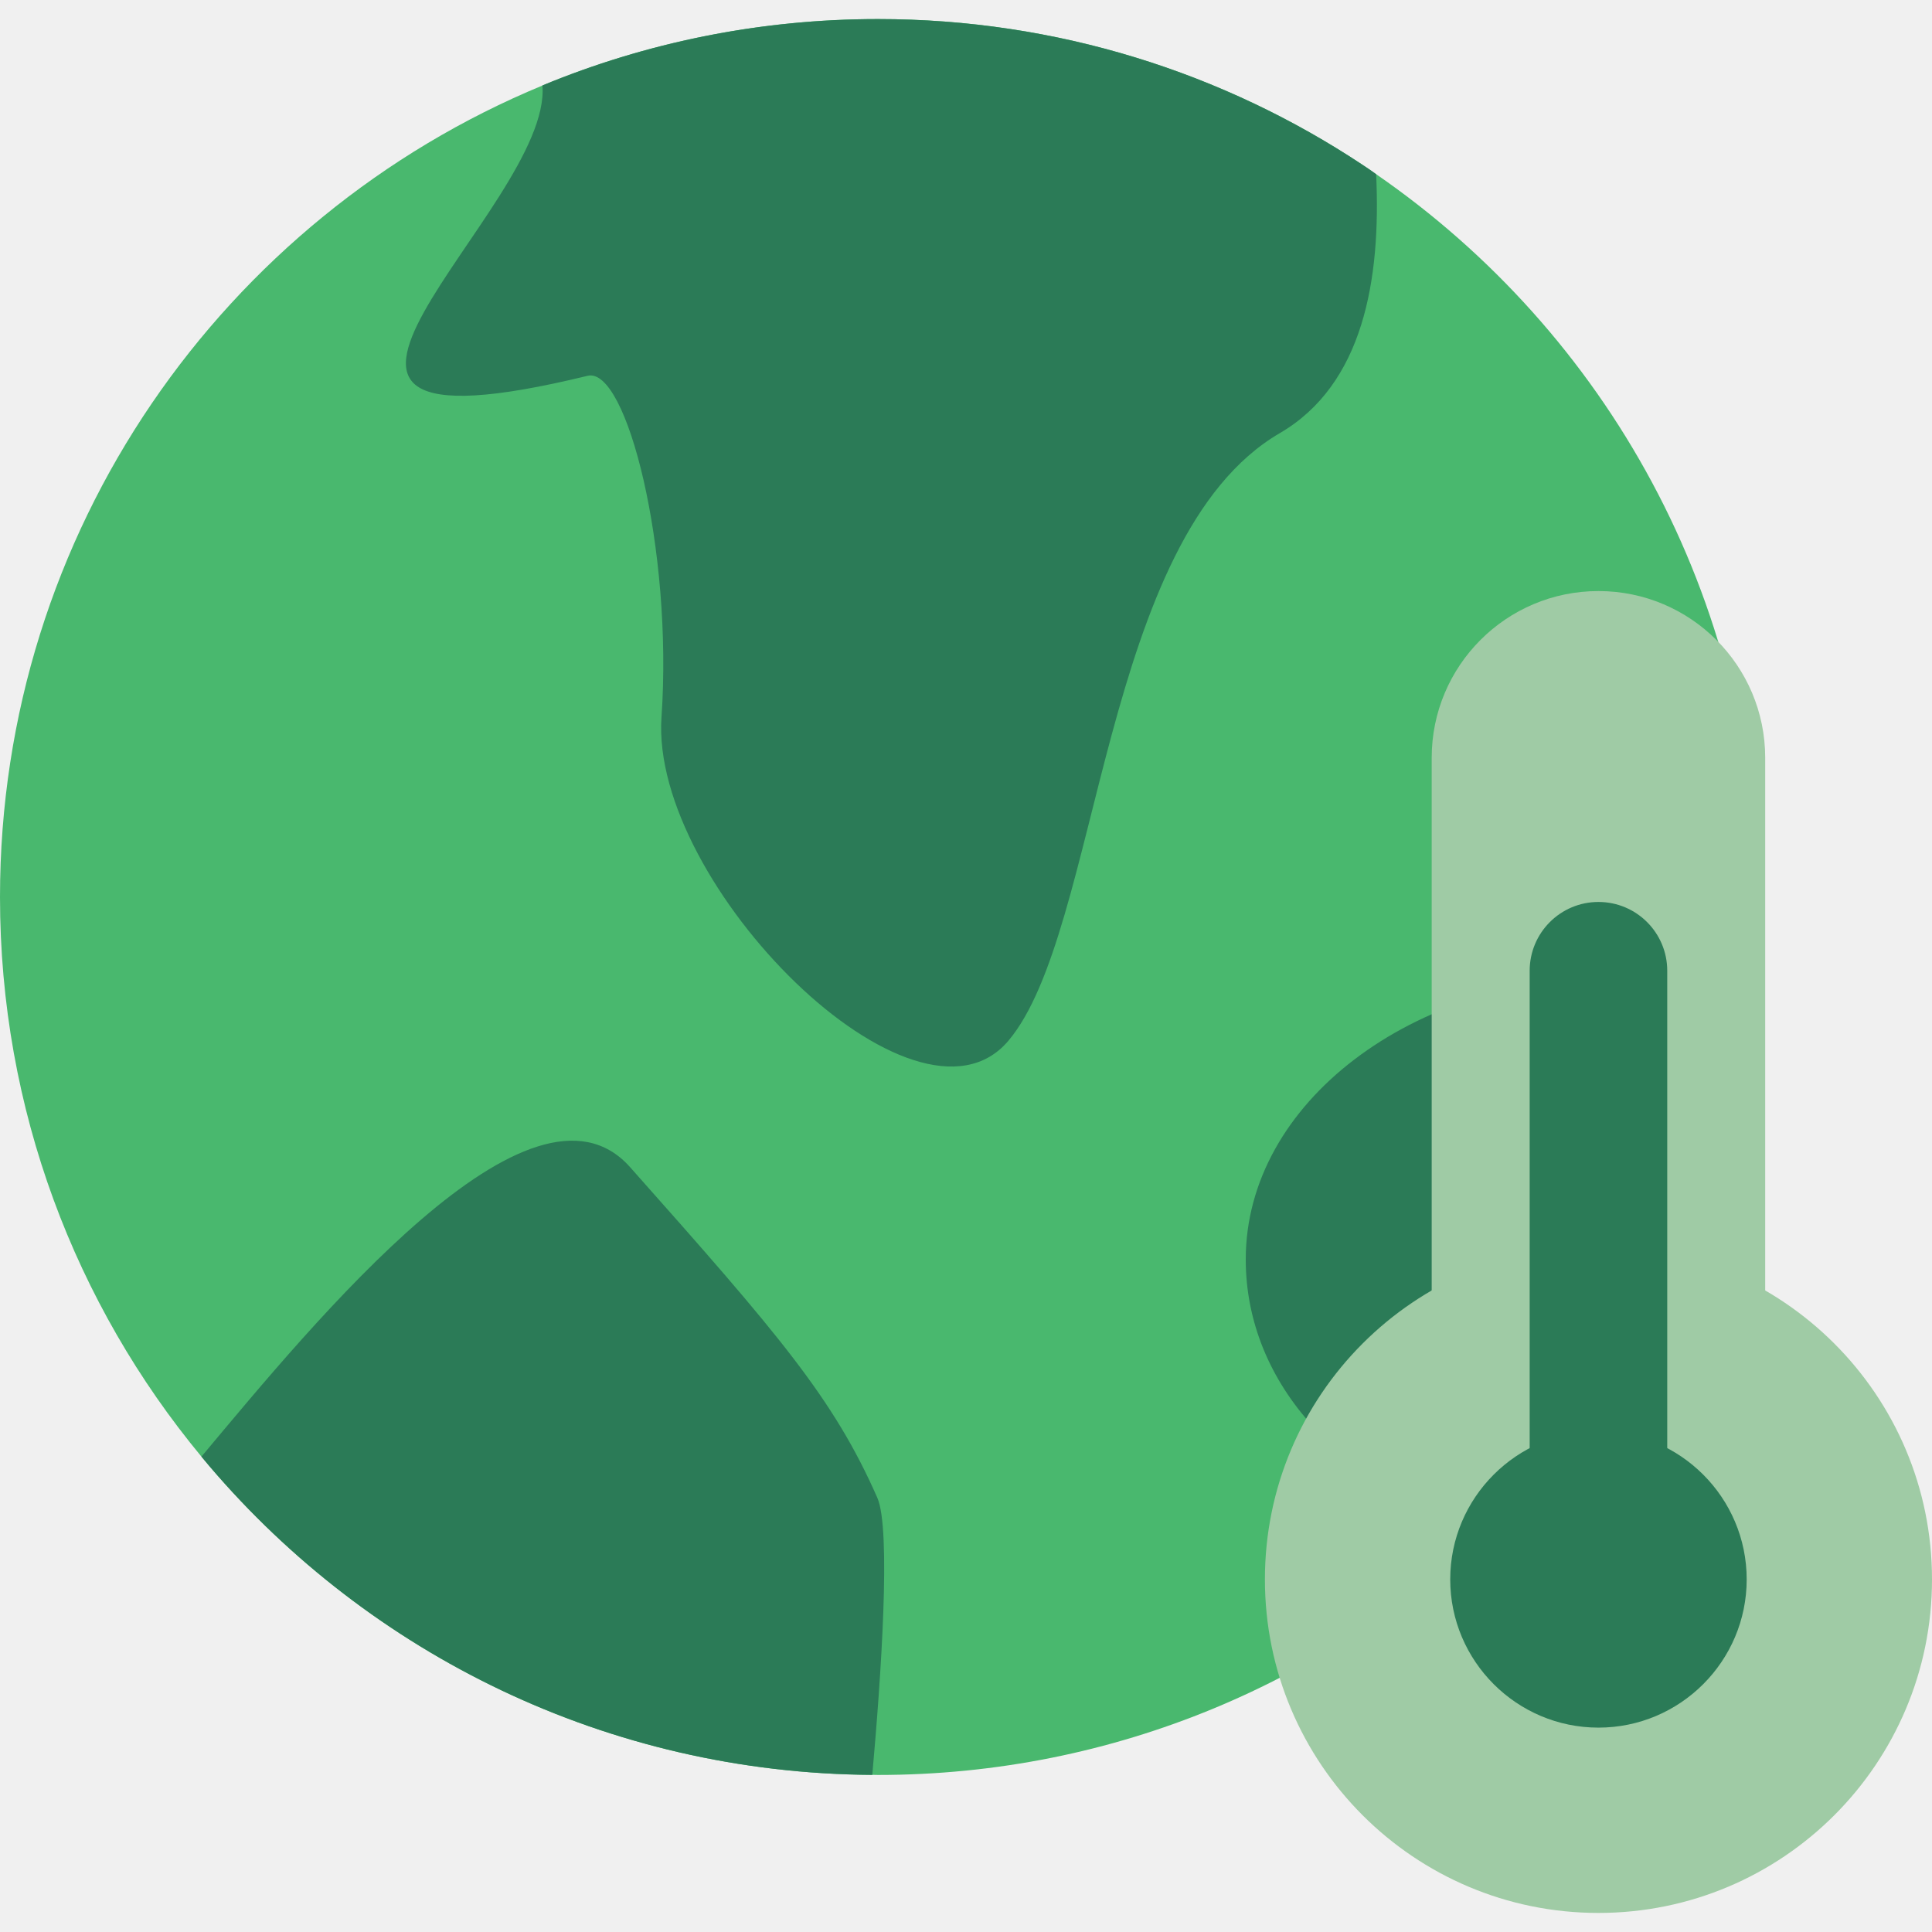
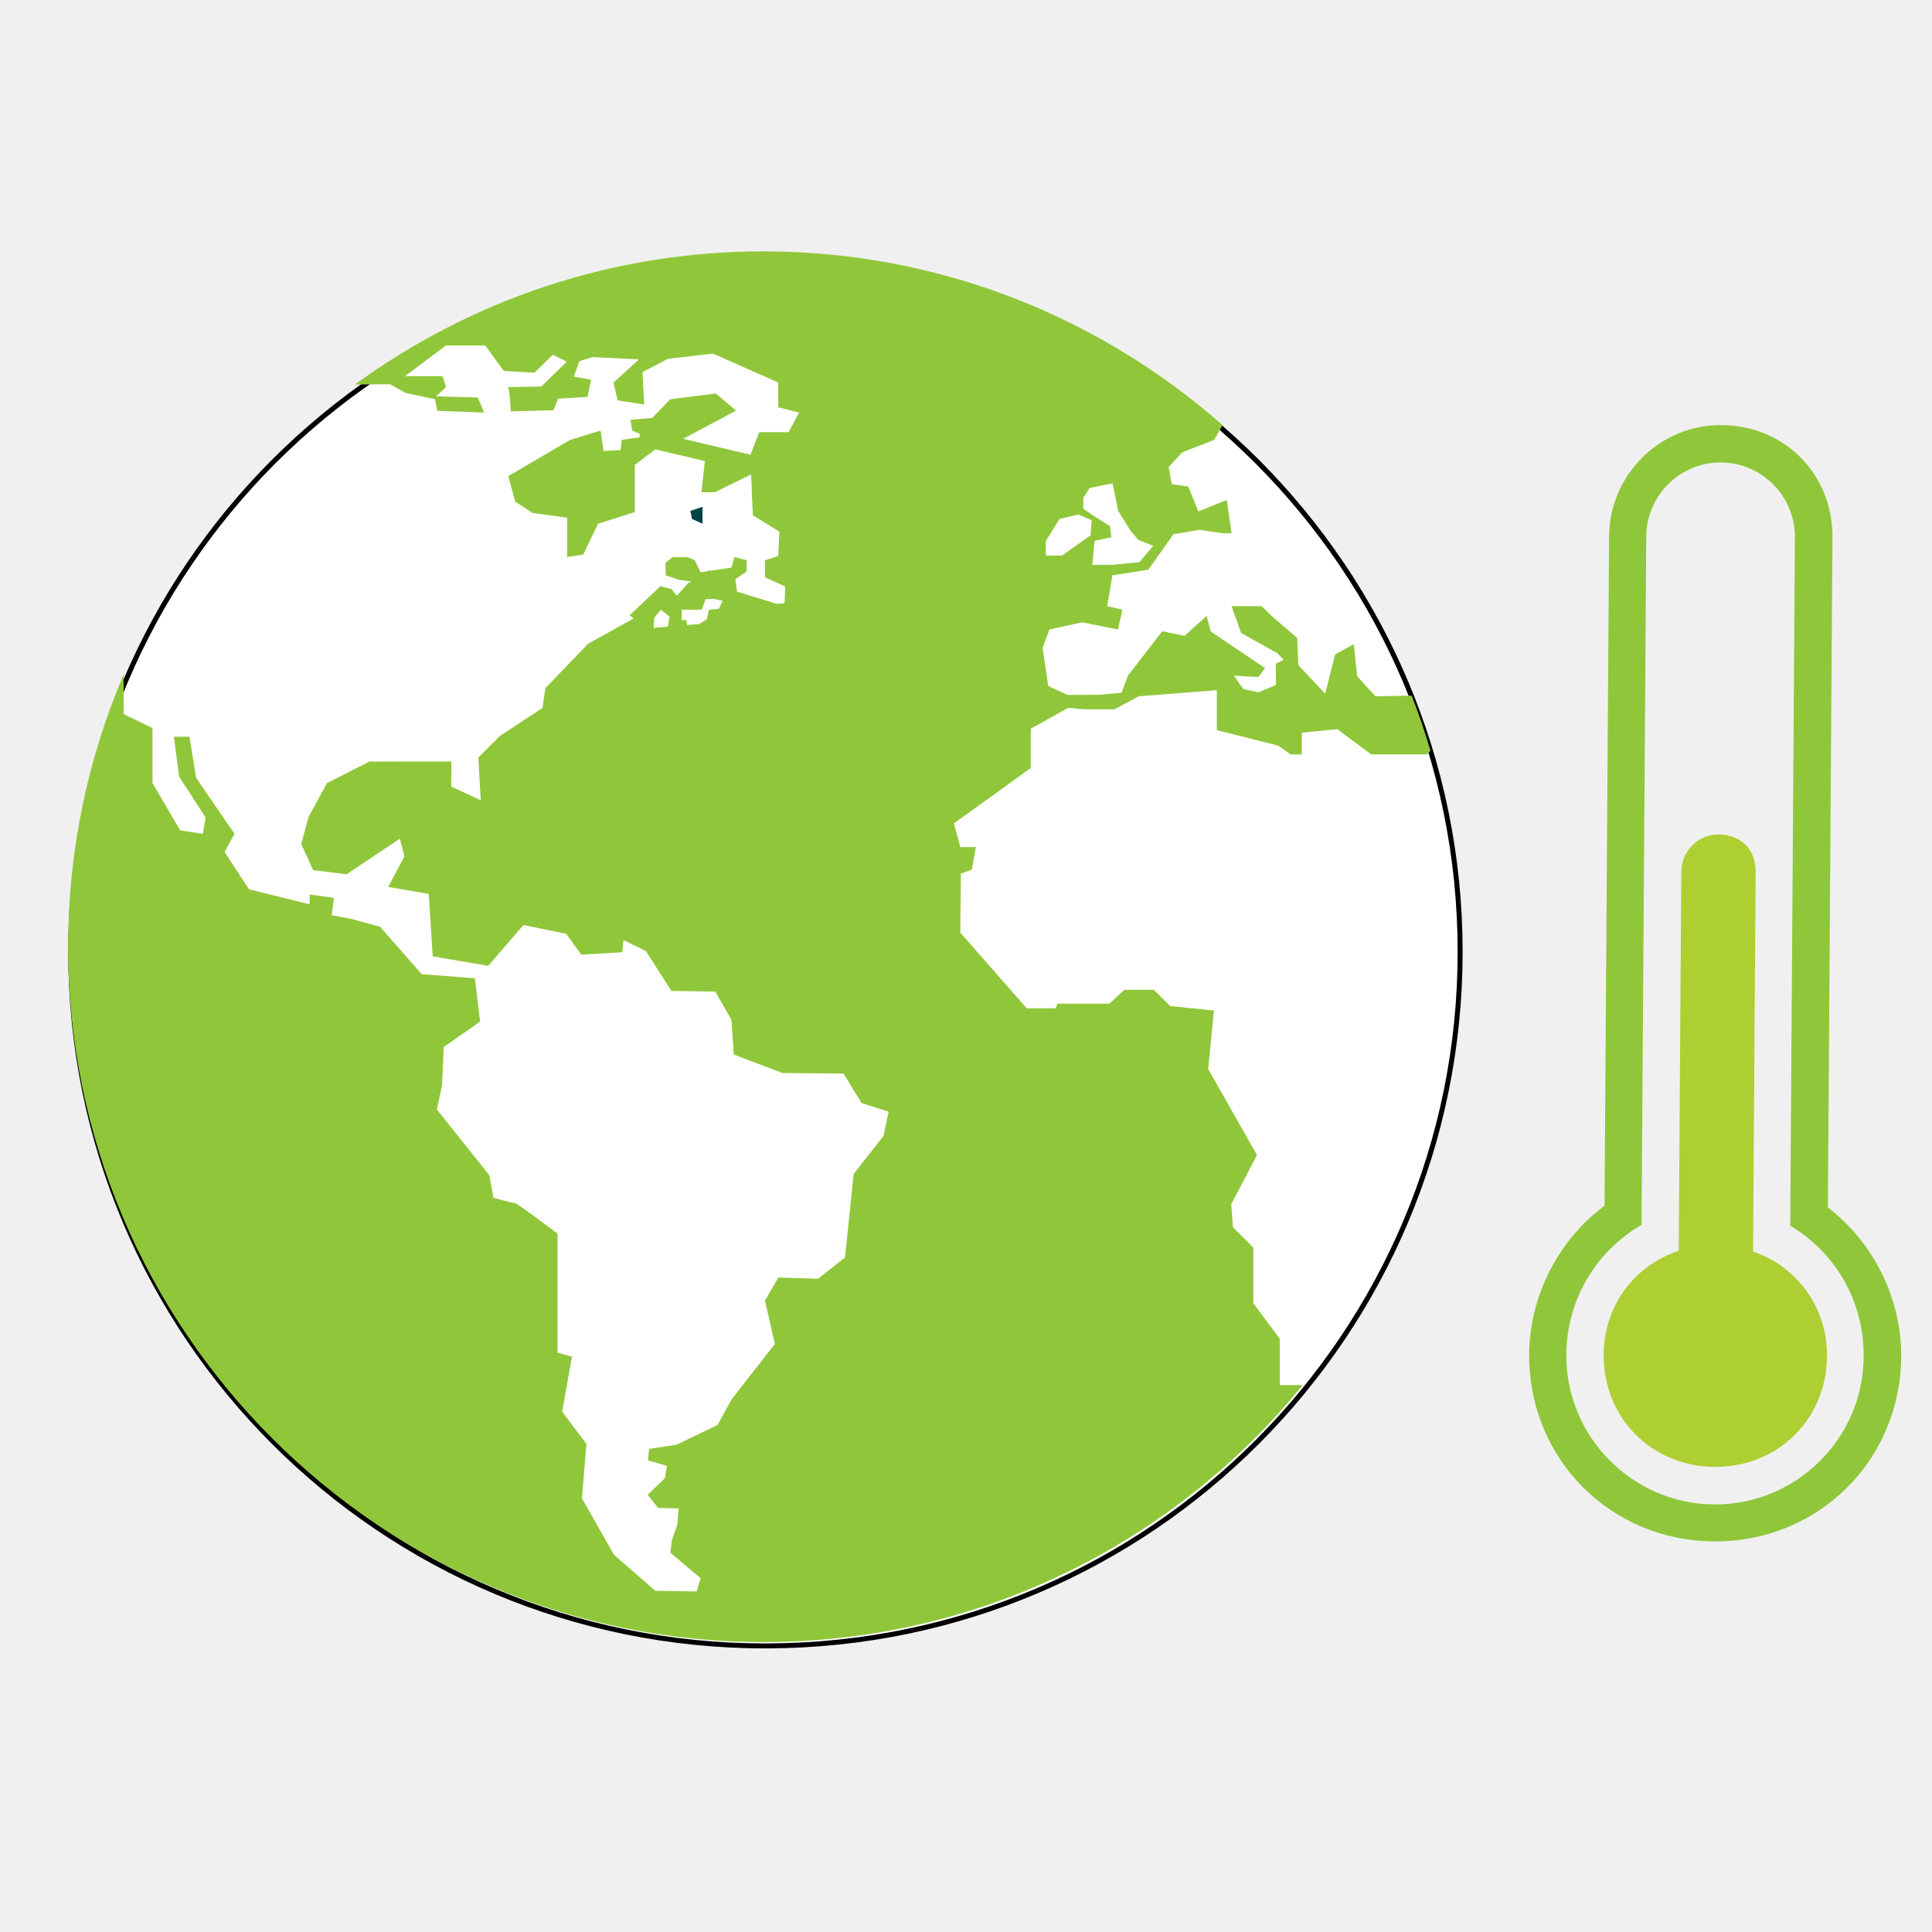
- <svg xmlns="http://www.w3.org/2000/svg" version="1.1" id="Layer_1" x="0px" y="0px" viewBox="0 0 312.768 312.768" style="enable-background:new 0 0 312.768 312.768;" xml:space="preserve">
-   <g id="XMLID_921_">
-     <g id="XMLID_922_">
-       <path id="XMLID_923_" style="fill:#49B86E;" d="M284.26,145.216c0,5.561-0.32,11.035-0.946,16.421    c-0.015,0.087-0.015,0.175-0.029,0.262c-3.756,32.217-18.299,61.129-39.918,83.068c-0.757,0.772-1.529,1.543-2.315,2.285    c-25.579,24.822-60.474,40.093-98.922,40.093c-0.233,0-0.451,0-0.684-0.014h-0.233c-42.946-0.262-81.365-19.581-107.249-49.905    l-1.354-1.616C12.243,211.222,0,179.645,0,145.216C0,85.95,36.264,35.172,87.814,13.844c0.611-0.262,1.223-0.51,1.834-0.757    C105.88,6.638,123.597,3.086,142.13,3.086c29.014,0,56.005,8.706,78.497,23.628c0.728,0.48,1.441,0.961,2.155,1.485    C259.919,53.806,284.26,96.665,284.26,145.216z" />
-       <path id="XMLID_924_" style="fill:#2B7B57;" d="M207.175,70.125c-29.014,16.917-28.927,80.637-43.936,98.369    c-15.009,17.761-58.028-25.345-56.15-52.394c1.863-27.034-5.605-56.812-11.967-55.262c-62.512,15.228-5.679-27.089-7.309-47.006    c16.729-6.919,35.084-10.745,54.317-10.745c29.014,0,56.005,8.706,78.497,23.628c0.728,0.48,1.441,0.961,2.155,1.485    C223.582,45.289,220.7,62.25,207.175,70.125z" />
-       <path id="XMLID_925_" style="fill:#2B7B57;" d="M141.213,287.331c-42.946-0.262-81.365-19.581-107.249-49.905l-1.354-1.616    c18.357-21.924,53.415-64.832,69.4-46.853c24.006,27.02,32.916,37.372,40.02,53.515    C144.278,247.581,142.64,271.434,141.213,287.331z" />
-       <path id="XMLID_926_" style="fill:#2B7B57;" d="M283.314,161.637c-0.015,0.087-0.015,0.175-0.029,0.262    c-3.756,32.217-18.299,61.129-39.918,83.068c-0.757,0.772-1.529,1.543-2.315,2.285c-23.628-6.071-39.38-23.191-39.38-43.368    c0-25.273,26.874-45.771,60.038-45.771C269.862,158.114,276.457,159.352,283.314,161.637z" />
+ <svg xmlns="http://www.w3.org/2000/svg" id="svg2" version="1.1" xml:space="preserve" width="300" height="300" viewBox="0 0 300 300">
+   <defs id="defs6">
+     <clipPath clipPathUnits="userSpaceOnUse" id="clipPath16">
+       <path d="m 0,566.93 566.93,0 L 566.93,0 0,0 0,566.93 Z" id="path18" />
+     </clipPath>
+   </defs>
+   <g id="g10" transform="matrix(1.25,0,0,-1.25,0,300)">
+     <g id="g4208" transform="matrix(0.9233157,0,0,0.9233157,-0.8288073,21.91893)">
+       <g style="fill:#ffffff;fill-opacity:1;stroke:#000000;stroke-opacity:1" transform="matrix(0.6693068,0,0,0.6693068,104.2178,201.511)" id="g20">
+         <path id="path22" style="fill:#ffffff;fill-opacity:1;fill-rule:nonzero;stroke:#000000;stroke-opacity:1" d="m 0,0 c -0.169,0 -0.337,0.006 -0.507,0.006 -77.124,0 -139.646,-62.465 -139.646,-139.521 0,-77.056 62.522,-139.521 139.646,-139.521 0.17,0 0.338,0.004 0.507,0.006 76.892,0.274 139.142,62.629 139.142,139.515 C 139.142,-62.629 76.892,-0.274 0,0" />
+       </g>
+       <g transform="matrix(0.6693068,0,0,0.6693068,95.40652,68.41576)" id="g24">
+         <path id="path26" style="fill:#014347;fill-opacity:1;fill-rule:nonzero;stroke:none" d="m 0,0 0.007,-0.031 0,0.043 L 0,0 Z" />
+       </g>
+       <path d="m 97.604,154.278 -1.331,-0.115 -0.27,-1.287 -1.025,-0.637 -1.64,-0.137 c -0.056,0.385 -0.096,0.679 -0.096,0.679 l -0.635,0 0,1.382 2.677,0 0.556,1.428 1.064,0.022 1.219,-0.252 -0.519,-1.082 z m -6.833,-2.391 -1.946,-0.163 0.103,1.353 0.874,1.086 1.167,-0.918 -0.199,-1.358 z m 50.826,11.505 1.87,2.992 2.519,0.584 1.796,-0.779 -0.163,-2.019 -3.845,-2.721 -2.177,0 0,1.943 z m 5.052,5.834 0.859,1.319 3.069,0.621 0.776,-3.733 1.636,-2.642 1.085,-1.247 1.982,-0.772 -1.863,-2.22 -3.616,-0.348 -2.72,0 0.306,3.225 2.26,0.469 -0.191,1.515 -2.106,1.323 -1.478,1.009 0,1.481 z m 44.177,-26.626 -4.877,-0.082 -2.447,2.683 -0.469,4.314 -2.503,-1.367 -1.346,-5.275 -3.614,3.849 -0.147,3.637 -3.492,3.005 -1.29,1.281 -4.053,0 1.284,-3.608 4.873,-2.717 0.846,-0.898 -1.053,-0.528 0.04,-2.858 -2.37,-0.991 -2.031,0.445 -1.263,1.795 3.294,-0.176 0.889,1.198 -7.304,4.929 -0.556,2.098 -2.967,-2.683 -3.011,0.618 -4.581,-5.953 -0.898,-2.331 -2.928,-0.266 -4.332,-0.028 -2.59,1.212 -0.763,5.145 0.93,2.453 4.408,0.965 4.811,-0.965 0.584,2.661 -2.042,0.483 0.699,4.142 4.838,0.757 3.383,4.78 3.496,0.586 3.154,-0.467 1.159,0 -0.635,4.489 -3.836,-1.548 -1.347,3.355 -2.224,0.311 -0.416,2.3 1.818,1.976 4.314,1.692 1.112,1.984 c -16.444,14.486 -37.984,23.319 -61.555,23.371 -0.07,0 -0.139,0.002 -0.209,0.002 -20.528,0 -39.518,-6.663 -54.965,-17.915 l 4.718,0.037 2.101,-1.163 3.96,-0.854 0.311,-1.557 6.299,-0.232 -0.853,2.019 -5.597,0.157 1.319,1.242 -0.46,1.48 -5.061,0 5.521,4.12 5.287,0 2.486,-3.424 4.127,-0.232 2.482,2.413 1.871,-0.933 -3.424,-3.345 c 0,0 -4.743,-0.08 -4.508,-0.08 0.234,0 0.394,-3.263 0.394,-3.263 l 5.743,0.159 0.628,1.551 3.96,0.234 0.469,2.33 -2.333,0.393 0.779,2.097 1.787,0.542 6.221,-0.308 -3.432,-3.112 0.556,-2.407 3.575,-0.546 -0.234,4.353 3.42,1.789 6.069,0.699 6.994,-3.099 1.783,-0.79 0,-3.343 2.805,-0.698 -1.402,-2.644 -3.187,0 -0.778,0 -1.171,-3.031 -9.064,2.139 7.122,3.793 -2.717,2.308 -6.144,-0.776 -0.536,-0.556 -0.02,0.01 -0.099,-0.133 -1.768,-1.837 -2.92,-0.246 0.235,-1.458 1.017,-0.42 -0.039,-0.481 -2.375,-0.339 -0.175,-1.38 -2.276,-0.119 -0.409,2.74 -4.083,-1.241 -8.336,-4.881 0.936,-3.436 2.331,-1.519 4.664,-0.644 0,-5.301 2.152,0.348 1.987,4.14 4.957,1.571 0,6.357 2.757,2.082 6.668,-1.573 -0.469,-4.2 1.792,0 4.896,2.409 0.236,-5.517 1.632,-0.996 1.934,-1.179 -0.151,-3.272 -1.783,-0.607 0,-2.276 2.717,-1.238 -0.079,-2.253 -1.197,-0.101 c -0.003,0.038 -0.007,0.062 -0.007,0.062 l -1.434,0.442 -3.766,1.161 -0.218,1.666 -0.008,0 1.518,1.045 0,1.519 -1.634,0.409 -0.404,-1.402 -2.863,-0.442 -0.286,0.095 0,-0.143 -0.993,-0.151 -0.81,1.634 -0.938,0.409 -2.042,0 -0.928,-0.758 0,-1.691 1.747,-0.582 1.724,-0.242 -0.386,-0.169 -1.573,-1.744 -0.695,0.872 -1.517,0.401 -4.142,-3.899 0.541,-0.444 -6.118,-3.387 -5.755,-5.985 -0.389,-2.665 -5.771,-3.79 -2.857,-2.876 0.315,-5.751 -3.968,1.847 0.032,3.364 -11.035,-0.004 -5.712,-2.893 -2.486,-4.574 -0.981,-3.628 1.609,-3.517 4.501,-0.548 7.153,4.784 0.628,-2.371 -2.185,-4.125 5.449,-0.93 0.539,-8.411 7.467,-1.268 4.739,5.481 5.755,-1.169 2.023,-2.811 5.517,0.324 0.155,1.634 3.031,-1.478 3.423,-5.362 5.903,-0.081 2.181,-3.81 0.31,-4.662 4.202,-1.6 2.332,-0.887 8.238,-0.08 2.416,-3.958 3.65,-1.17 -0.704,-3.268 -4.004,-5.089 -1.167,-11.256 -3.61,-2.859 -5.367,0.161 -1.783,-3.097 0,-0.029 1.324,-5.817 -1.324,-1.691 -4.512,-5.773 -1.863,-3.421 -5.561,-2.673 -3.658,-0.554 -0.151,-1.552 2.566,-0.736 -0.31,-1.671 -2.3,-2.215 1.398,-1.756 2.764,-0.078 -0.154,-2.136 -0.736,-2.098 -0.238,-1.709 4.091,-3.446 -0.545,-1.789 -5.563,0.104 -5.541,4.836 -4.318,7.585 0.604,7.322 -3.266,4.356 1.323,7.382 -1.942,0.546 0,16.012 c 0,0 -5.442,4.126 -5.751,4.126 -0.311,0 -2.875,0.697 -2.875,0.697 l -0.548,3.032 -7.071,8.862 0.699,3.187 0.23,5.211 4.893,3.419 -0.698,5.833 -7.15,0.539 -5.596,6.378 -3.965,1.085 -2.561,0.471 0.306,2.331 -3.265,0.465 0,-1.32 -8.162,2.019 -3.285,5.027 1.338,2.436 -5.172,7.544 -0.889,5.518 -2.098,0 0.699,-5.362 3.575,-5.52 -0.389,-2.181 -3.031,0.467 -3.729,6.36 0,7.4 -3.885,1.869 0,5.325 c -4.806,-11.251 -7.471,-23.626 -7.471,-36.612 0,-51.583 41.968,-93.552 93.553,-93.552 0.07,0 0.14,0.002 0.209,0.002 29.16,0.066 55.221,13.547 72.345,34.578 l -3.086,0 0,6.22 -3.566,4.808 0,7.479 -2.729,2.715 -0.235,3.112 3.461,6.609 -6.567,11.585 0.778,7.856 -5.91,0.614 -2.173,2.178 -3.968,0 -2.017,-1.865 -6.999,0 -0.235,-0.621 -3.888,0 -8.937,10.18 0.072,7.932 1.476,0.542 0.549,3.035 -2.097,0 -0.857,3.185 10.343,7.461 0,5.288 5.058,2.81 2.047,-0.205 4.166,0 3.257,1.75 10.497,0.818 0,-5.366 8.283,-2.099 1.632,-1.166 1.517,0 0,2.92 4.778,0.464 4.553,-3.383 7.459,0 0.523,0.479 c -0.739,2.518 -1.585,4.988 -2.526,7.416" style="fill:#90c73a;fill-opacity:1;fill-rule:nonzero;stroke:none" id="path30" />
+       <g transform="matrix(0.6693068,0,0,0.6693068,93.77897,167.451)" id="g32">
+         <path id="path34" style="fill:#014347;fill-opacity:1;fill-rule:nonzero;stroke:none" d="m 0,0 0.344,-1.614 2.094,-0.955 0,3.4 L 0,0 Z" />
+       </g>
    </g>
-     <g id="XMLID_927_">
-       <g id="XMLID_928_">
-         <path id="XMLID_17_" style="fill:#9FCBA5;" d="M272.779,236.685h-28.017c-7.173,0-12.988-5.815-12.988-12.988V122.681     c0-14.91,12.087-26.996,26.996-26.996l0,0c14.91,0,26.996,12.087,26.996,26.996v101.016     C285.767,230.87,279.952,236.685,272.779,236.685z" />
-         <circle id="XMLID_929_" style="fill:#9FCBA5;" cx="258.771" cy="255.685" r="53.997" />
-       </g>
-       <path id="XMLID_930_" style="fill:#2B7B57;" d="M258.771,279.682c-13.232,0-23.997-10.765-23.997-23.997    s10.765-23.997,23.997-23.997s23.997,10.765,23.997,23.997C282.768,268.917,272.003,279.682,258.771,279.682z" />
-       <path id="XMLID_6_" style="fill:#2B7B57;" d="M269.905,246.685h-22.269v-89.533c0-6.149,4.985-11.135,11.135-11.135l0,0    c6.149,0,11.135,4.985,11.135,11.135v89.533H269.905z" />
+     <g id="g36" transform="matrix(0.6693068,0,0,0.6693068,217.7709,84.53028)" style="fill:#aecf32;fill-opacity:0.999">
+       <path d="m 0,0 0.48,70.458 c 0.03,4.155 -2.699,6.917 -6.852,6.945 -4.151,0.028 -6.921,-3.421 -6.945,-6.852 L -13.796,0.129 c -8.324,-2.727 -13.866,-10.272 -13.928,-19.229 -0.079,-11.736 8.851,-20.791 20.588,-20.869 11.738,-0.08 20.792,8.852 20.871,20.588 C 13.761,-10.461 8.288,-2.838 0,0" style="fill:#aecf32;fill-opacity:0.999;fill-rule:nonzero;stroke:none" id="path38" />
    </g>
+     <path id="path42" style="fill:#90c73a;fill-opacity:1;fill-rule:nonzero;stroke:none" d="m 212.939,53.113 c -10.175,0.068 -18.433,8.439 -18.364,18.616 0.048,6.937 3.787,12.906 9.344,16.108 l 0.584,85.544 c 0.035,5.076 4.221,9.206 9.295,9.172 5.077,-0.035 9.206,-4.221 9.172,-9.297 l -0.583,-85.52 c 5.537,-3.276 9.17,-9.295 9.123,-16.234 -0.02,-10.176 -8.392,-18.459 -18.57,-18.389 m 14.127,36.889 0.568,83.223 c 0.054,7.856 -5.924,13.916 -13.78,13.969 -7.856,0.052 -13.918,-6.385 -13.969,-13.782 l -0.567,-83.198 c -5.587,-4.121 -9.309,-11.034 -9.36,-18.43 -0.088,-12.932 10.02,-23.175 22.95,-23.264 12.933,-0.086 23.179,10.02 23.266,22.953 0.051,7.396 -3.601,14.334 -9.108,18.53" />
  </g>
-   <g>
- </g>
-   <g>
- </g>
-   <g>
- </g>
-   <g>
- </g>
-   <g>
- </g>
-   <g>
- </g>
-   <g>
- </g>
-   <g>
- </g>
-   <g>
- </g>
-   <g>
- </g>
-   <g>
- </g>
-   <g>
- </g>
-   <g>
- </g>
-   <g>
- </g>
-   <g>
- </g>
</svg>
